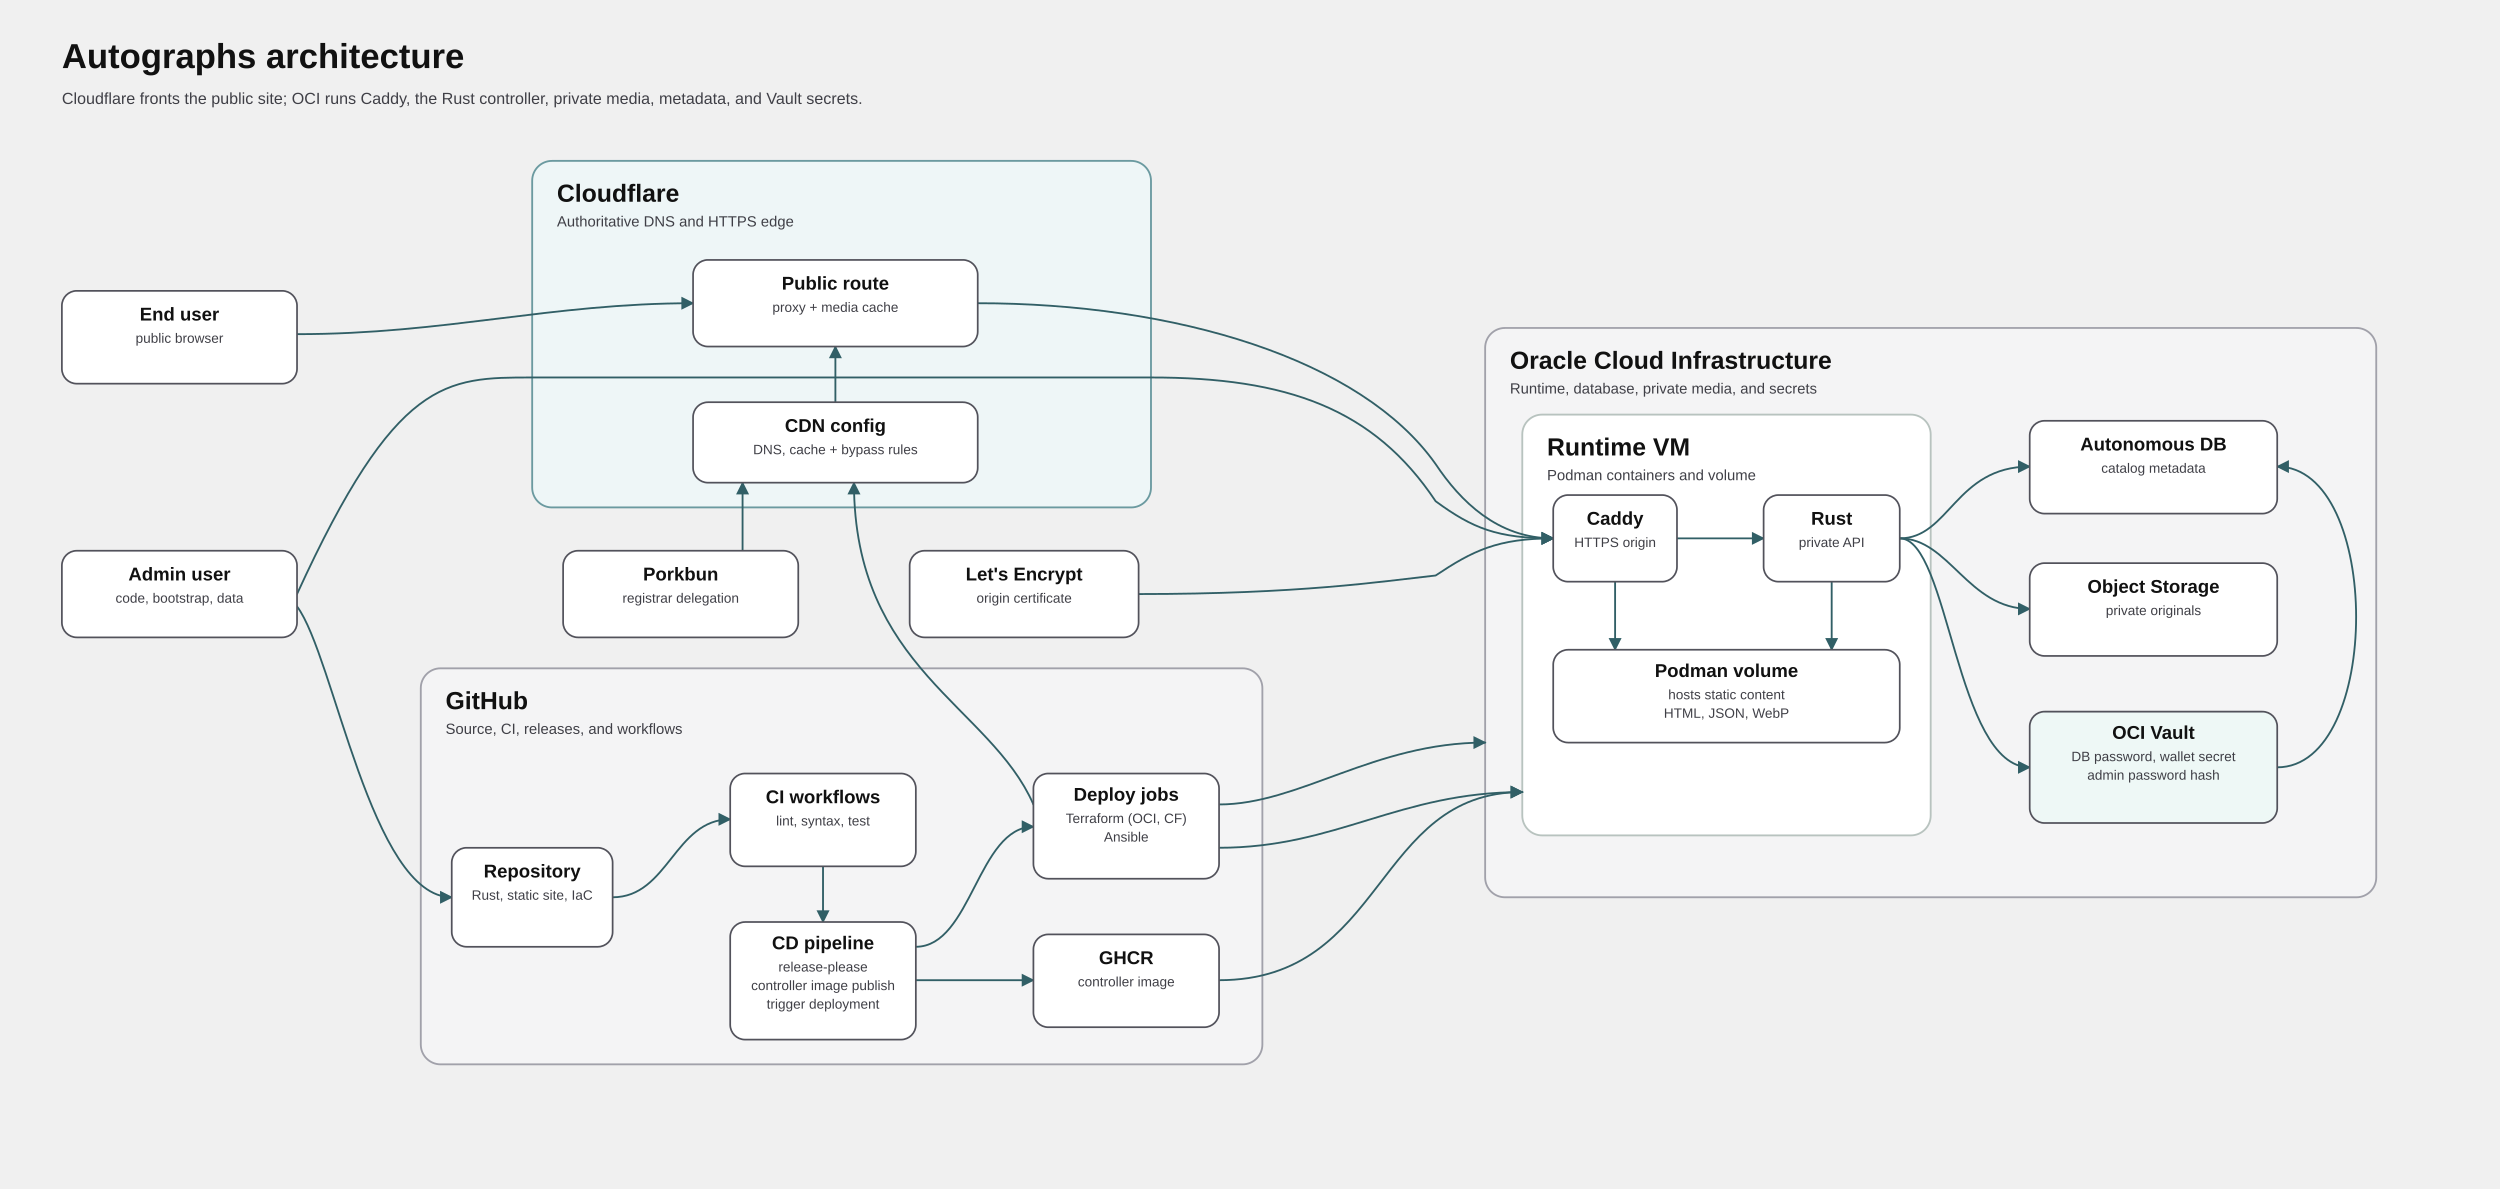
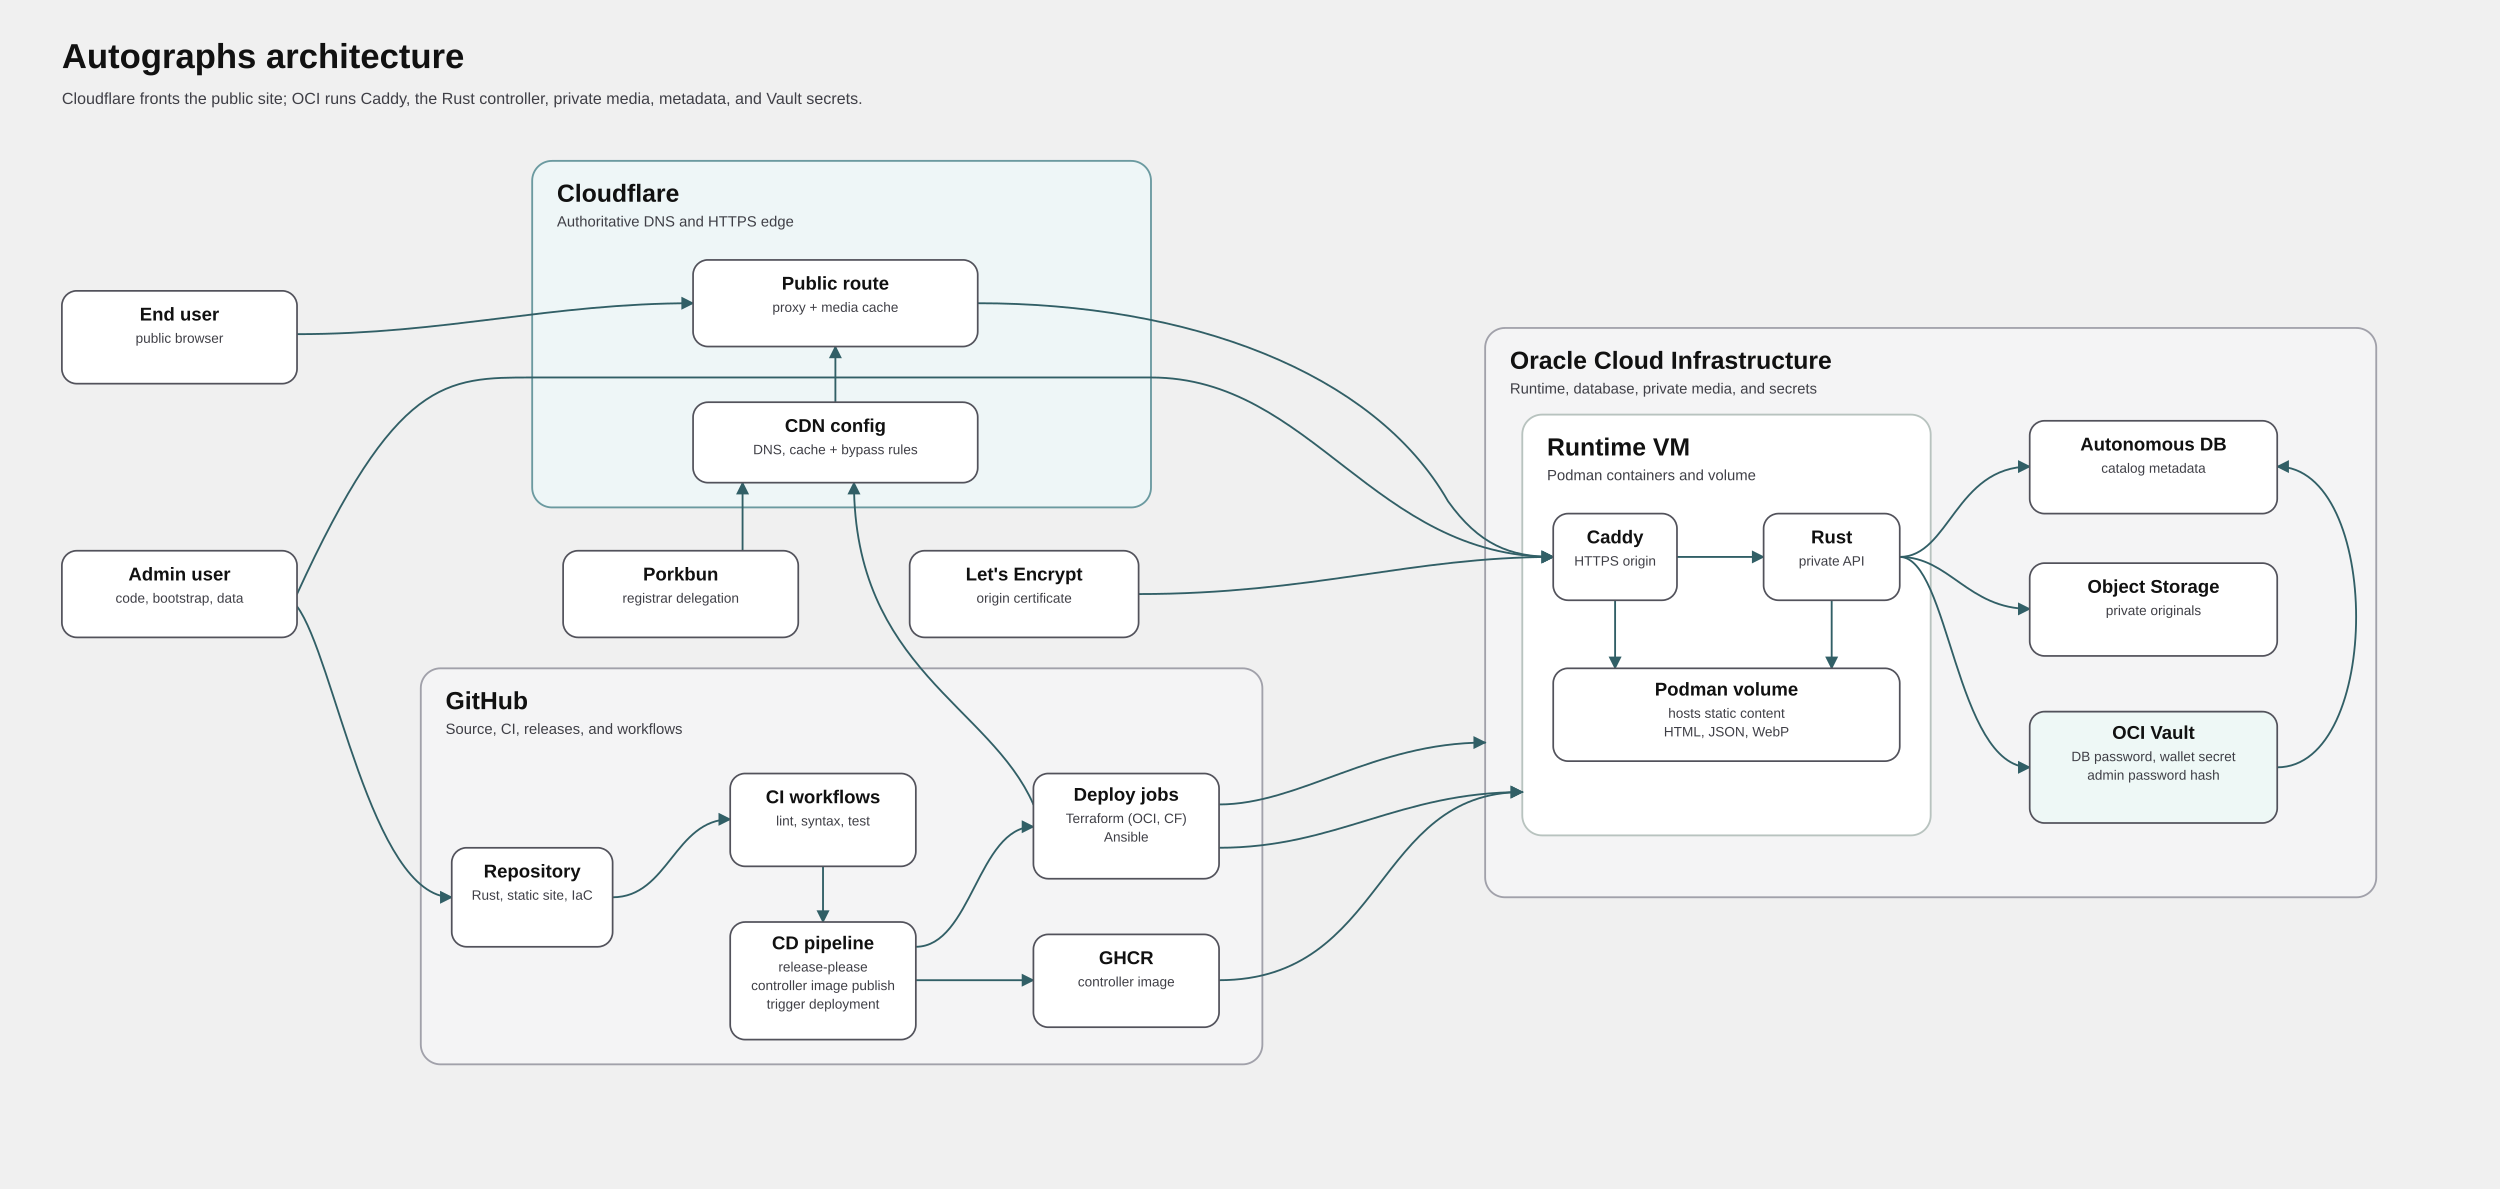
<svg xmlns="http://www.w3.org/2000/svg" viewBox="0 0 2020 960" role="img" aria-labelledby="title desc">
  <defs>
    <marker id="arrow" viewBox="0 0 10 10" refX="9" refY="5" markerWidth="7" markerHeight="7" orient="auto-start-reverse">
      <path d="M 0 0 L 10 5 L 0 10 z" fill="#315f66" />
    </marker>
    <style>
  .page-title { fill:#111; font:700 28px Arial,Helvetica,sans-serif; }
  .subtitle { fill:#3f3f46; font:13px Arial,Helvetica,sans-serif; }
  .zone { fill:#f4f4f5; stroke:#a1a1aa; stroke-width:1.5; }
  .edge-zone { fill:#eef6f7; stroke:#6b9aa0; }
  .panel { fill:#fff; stroke:#b8c3bf; stroke-width:1.5; }
  .box { fill:#fff; stroke:#52525b; stroke-width:1.4; }
  .accent { fill:#eef8f6; }
  .flow { fill:none; stroke:#315f66; stroke-width:1.5; stroke-linecap:round; stroke-linejoin:round; marker-end:url(#arrow); }
  .zone-title { fill:#111; font:700 20px Arial,Helvetica,sans-serif; }
  .zone-small { fill:#3f3f46; font:12px Arial,Helvetica,sans-serif; }
  .box-title { fill:#111; font:700 15px Arial,Helvetica,sans-serif; }
  .box-small { fill:#3f3f46; font:11px Arial,Helvetica,sans-serif; }
  .flow-label { fill:#315f66; font:600 11px Arial,Helvetica,sans-serif; paint-order:stroke; stroke:#fff; stroke-width:4px; stroke-linejoin:round; }
</style>
  </defs>
  <text x="50" y="55" class="page-title">Autographs architecture</text>
  <text x="50" y="84" class="subtitle">Cloudflare fronts the public site; OCI runs Caddy, the Rust controller, private media, metadata, and Vault secrets.</text>
  <rect x="430" y="130" width="500" height="280" rx="16" class="zone edge-zone" />
  <text x="450" y="163" class="zone-title">Cloudflare</text>
  <text x="450" y="183" class="zone-small">Authoritative DNS and HTTPS edge</text>
  <rect x="340" y="540" width="680" height="320" rx="16" class="zone" />
  <text x="360" y="573" class="zone-title">GitHub</text>
  <text x="360" y="593" class="zone-small">Source, CI, releases, and workflows</text>
  <rect x="1200" y="265" width="720" height="460" rx="16" class="zone" />
  <text x="1220" y="298" class="zone-title">Oracle Cloud Infrastructure</text>
  <text x="1220" y="318" class="zone-small">Runtime, database, private media, and secrets</text>
  <rect x="1230" y="335" width="330" height="340" rx="16" class="panel" />
  <text x="1250" y="368" class="zone-title">Runtime VM</text>
  <text x="1250" y="388" class="zone-small">Podman containers and volume</text>
  <path d="M 240 270 C 360 270 445 245 560 245" class="flow" />
  <path d="M 600 445 L 600 390" class="flow" />
  <path d="M 675 325 C 675 317.5 675 287.5 675 280" class="flow" />
-   <path d="M 790 245 C 950 245 1100 290 1160 375 C 1180 405 1210 435 1255 435" class="flow" />
-   <path d="M 240 480 C 320 305 360 305 430 305 L 930 305 C 1040 305 1110 330 1160 405 C 1190 427 1210 435 1255 435" class="flow" />
+   <path d="M 790 245 C 960 245 1110 300 1170 405 C 1195 440 1220 450 1255 450" class="flow" />
+   <path d="M 240 480 C 320 305 360 305 430 305 L 930 305 C 1060 305 1110 450 1255 450" class="flow" />
  <path d="M 240 490 C 270 530 300 725 365 725" class="flow" />
  <path d="M 495 725 C 540 725 545 662 590 662" class="flow" />
  <path d="M 665 700 L 665 745" class="flow" />
  <path d="M 740 792 C 775 792 800 792 835 792" class="flow" />
  <path d="M 740 765 C 785 765 790 668 835 668" class="flow" />
  <path d="M 985 685 C 1080 685 1130 640 1230 640" class="flow" />
  <path d="M 985 650 C 1050 650 1110 600 1200 600" class="flow" />
  <path d="M 835 650 C 800 570 690 540 690 390" class="flow" />
  <path d="M 985 792 C 1120 792 1110 640 1230 640" class="flow" />
-   <path d="M 920 480 C 1050 480 1115 470 1160 465 C 1190 445 1210 435 1255 435" class="flow" />
-   <path d="M 1355 435 C 1366.67 435 1413.33 435 1425 435" class="flow" />
-   <path d="M 1305 470 C 1305 479.167 1305 515.833 1305 525" class="flow" />
-   <path d="M 1480 470 C 1480 479.167 1480 515.833 1480 525" class="flow" />
-   <path d="M 1535 435 C 1575 435 1580 377 1640 377" class="flow" />
-   <path d="M 1535 435 C 1575 435 1590 492 1640 492" class="flow" />
-   <path d="M 1535 435 C 1575 435 1580 620 1640 620" class="flow" />
+   <path d="M 920 480 C 1060 480 1140 450 1255 450" class="flow" />
+   <path d="M 1355 450 C 1366.67 450 1413.33 450 1425 450" class="flow" />
+   <path d="M 1305 485 C 1305 494.167 1305 530.833 1305 540" class="flow" />
+   <path d="M 1480 485 C 1480 494.167 1480 530.833 1480 540" class="flow" />
+   <path d="M 1535 450 C 1575 450 1580 377 1640 377" class="flow" />
+   <path d="M 1535 450 C 1575 450 1590 492 1640 492" class="flow" />
+   <path d="M 1535 450 C 1575 450 1580 620 1640 620" class="flow" />
  <path d="M 1840 620 C 1925 620 1925 377 1840 377" class="flow" />
  <rect x="560" y="210" width="230" height="70" rx="12" class="box" />
  <text x="675.0" y="234" text-anchor="middle" class="box-title">Public route</text>
  <text x="675.0" y="252" text-anchor="middle" class="box-small">proxy + media cache</text>
  <rect x="560" y="325" width="230" height="65" rx="12" class="box" />
  <text x="675.0" y="349" text-anchor="middle" class="box-title">CDN config</text>
  <text x="675.0" y="367" text-anchor="middle" class="box-small">DNS, cache + bypass rules</text>
  <rect x="365" y="685" width="130" height="80" rx="12" class="box" />
  <text x="430.0" y="709" text-anchor="middle" class="box-title">Repository</text>
  <text x="430.0" y="727" text-anchor="middle" class="box-small">Rust, static site, IaC</text>
  <rect x="590" y="625" width="150" height="75" rx="12" class="box" />
  <text x="665.0" y="649" text-anchor="middle" class="box-title">CI workflows</text>
  <text x="665.0" y="667" text-anchor="middle" class="box-small">lint, syntax, test</text>
  <rect x="590" y="745" width="150" height="95" rx="12" class="box" />
  <text x="665.0" y="767" text-anchor="middle" class="box-title">CD pipeline</text>
  <text x="665.0" y="785" text-anchor="middle" class="box-small">release-please</text>
  <text x="665.0" y="800" text-anchor="middle" class="box-small">controller image publish</text>
  <text x="665.0" y="815" text-anchor="middle" class="box-small">trigger deployment</text>
  <rect x="835" y="625" width="150" height="85" rx="12" class="box" />
  <text x="910.0" y="647" text-anchor="middle" class="box-title">Deploy jobs</text>
  <text x="910.0" y="665" text-anchor="middle" class="box-small">Terraform (OCI, CF)</text>
  <text x="910.0" y="680" text-anchor="middle" class="box-small">Ansible</text>
  <rect x="835" y="755" width="150" height="75" rx="12" class="box" />
  <text x="910.0" y="779" text-anchor="middle" class="box-title">GHCR</text>
  <text x="910.0" y="797" text-anchor="middle" class="box-small">controller image</text>
-   <rect x="1255" y="400" width="100" height="70" rx="12" class="box" />
-   <text x="1305.0" y="424" text-anchor="middle" class="box-title">Caddy</text>
-   <text x="1305.0" y="442" text-anchor="middle" class="box-small">HTTPS origin</text>
-   <rect x="1425" y="400" width="110" height="70" rx="12" class="box" />
-   <text x="1480.0" y="424" text-anchor="middle" class="box-title">Rust</text>
-   <text x="1480.0" y="442" text-anchor="middle" class="box-small">private API</text>
-   <rect x="1255" y="525" width="280" height="75" rx="12" class="box" />
-   <text x="1395.0" y="547" text-anchor="middle" class="box-title">Podman volume</text>
-   <text x="1395.0" y="565" text-anchor="middle" class="box-small">hosts static content</text>
-   <text x="1395.0" y="580" text-anchor="middle" class="box-small">HTML, JSON, WebP</text>
+   <rect x="1255" y="415" width="100" height="70" rx="12" class="box" />
+   <text x="1305.0" y="439" text-anchor="middle" class="box-title">Caddy</text>
+   <text x="1305.0" y="457" text-anchor="middle" class="box-small">HTTPS origin</text>
+   <rect x="1425" y="415" width="110" height="70" rx="12" class="box" />
+   <text x="1480.0" y="439" text-anchor="middle" class="box-title">Rust</text>
+   <text x="1480.0" y="457" text-anchor="middle" class="box-small">private API</text>
+   <rect x="1255" y="540" width="280" height="75" rx="12" class="box" />
+   <text x="1395.0" y="562" text-anchor="middle" class="box-title">Podman volume</text>
+   <text x="1395.0" y="580" text-anchor="middle" class="box-small">hosts static content</text>
+   <text x="1395.0" y="595" text-anchor="middle" class="box-small">HTML, JSON, WebP</text>
  <rect x="1640" y="340" width="200" height="75" rx="12" class="box" />
  <text x="1740.0" y="364" text-anchor="middle" class="box-title">Autonomous DB</text>
  <text x="1740.0" y="382" text-anchor="middle" class="box-small">catalog metadata</text>
  <rect x="1640" y="455" width="200" height="75" rx="12" class="box" />
  <text x="1740.0" y="479" text-anchor="middle" class="box-title">Object Storage</text>
  <text x="1740.0" y="497" text-anchor="middle" class="box-small">private originals</text>
  <rect x="1640" y="575" width="200" height="90" rx="12" class="box accent" />
  <text x="1740.0" y="597" text-anchor="middle" class="box-title">OCI Vault</text>
  <text x="1740.0" y="615" text-anchor="middle" class="box-small">DB password, wallet secret</text>
  <text x="1740.0" y="630" text-anchor="middle" class="box-small">admin password hash</text>
  <rect x="50" y="235" width="190" height="75" rx="12" class="box external" />
  <text x="145.0" y="259" text-anchor="middle" class="box-title">End user</text>
  <text x="145.0" y="277" text-anchor="middle" class="box-small">public browser</text>
  <rect x="455" y="445" width="190" height="70" rx="12" class="box external" />
  <text x="550.0" y="469" text-anchor="middle" class="box-title">Porkbun</text>
  <text x="550.0" y="487" text-anchor="middle" class="box-small">registrar delegation</text>
  <rect x="50" y="445" width="190" height="70" rx="12" class="box external" />
  <text x="145.0" y="469" text-anchor="middle" class="box-title">Admin user</text>
  <text x="145.0" y="487" text-anchor="middle" class="box-small">code, bootstrap, data</text>
  <rect x="735" y="445" width="185" height="70" rx="12" class="box external" />
  <text x="827.5" y="469" text-anchor="middle" class="box-title">Let's Encrypt</text>
  <text x="827.5" y="487" text-anchor="middle" class="box-small">origin certificate</text>
</svg>
